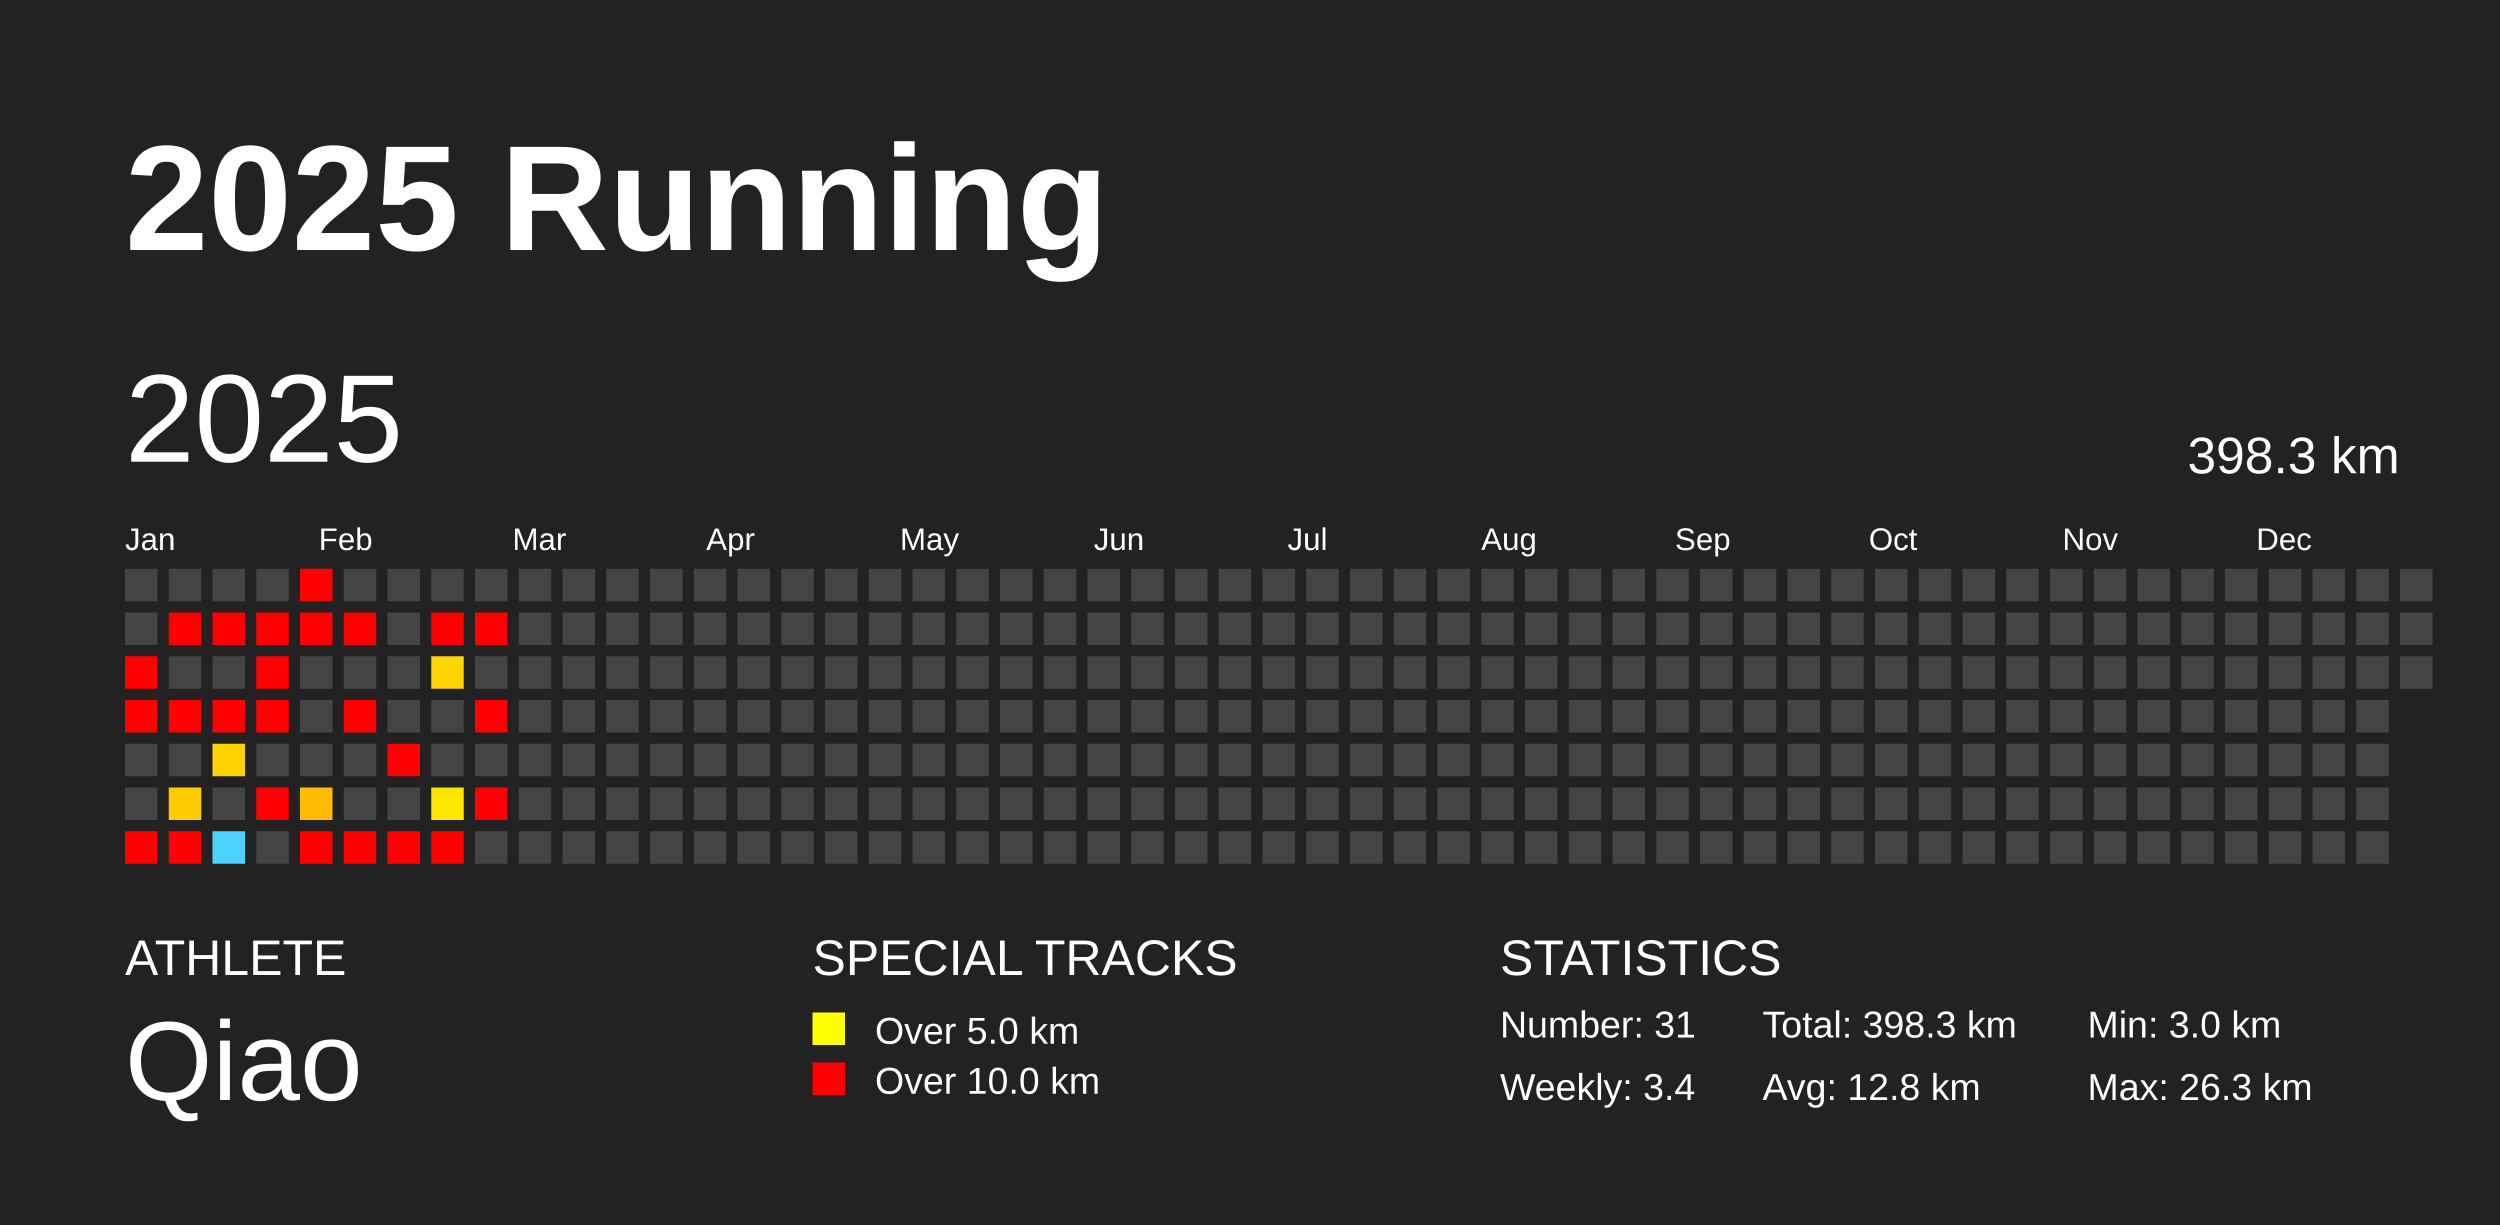
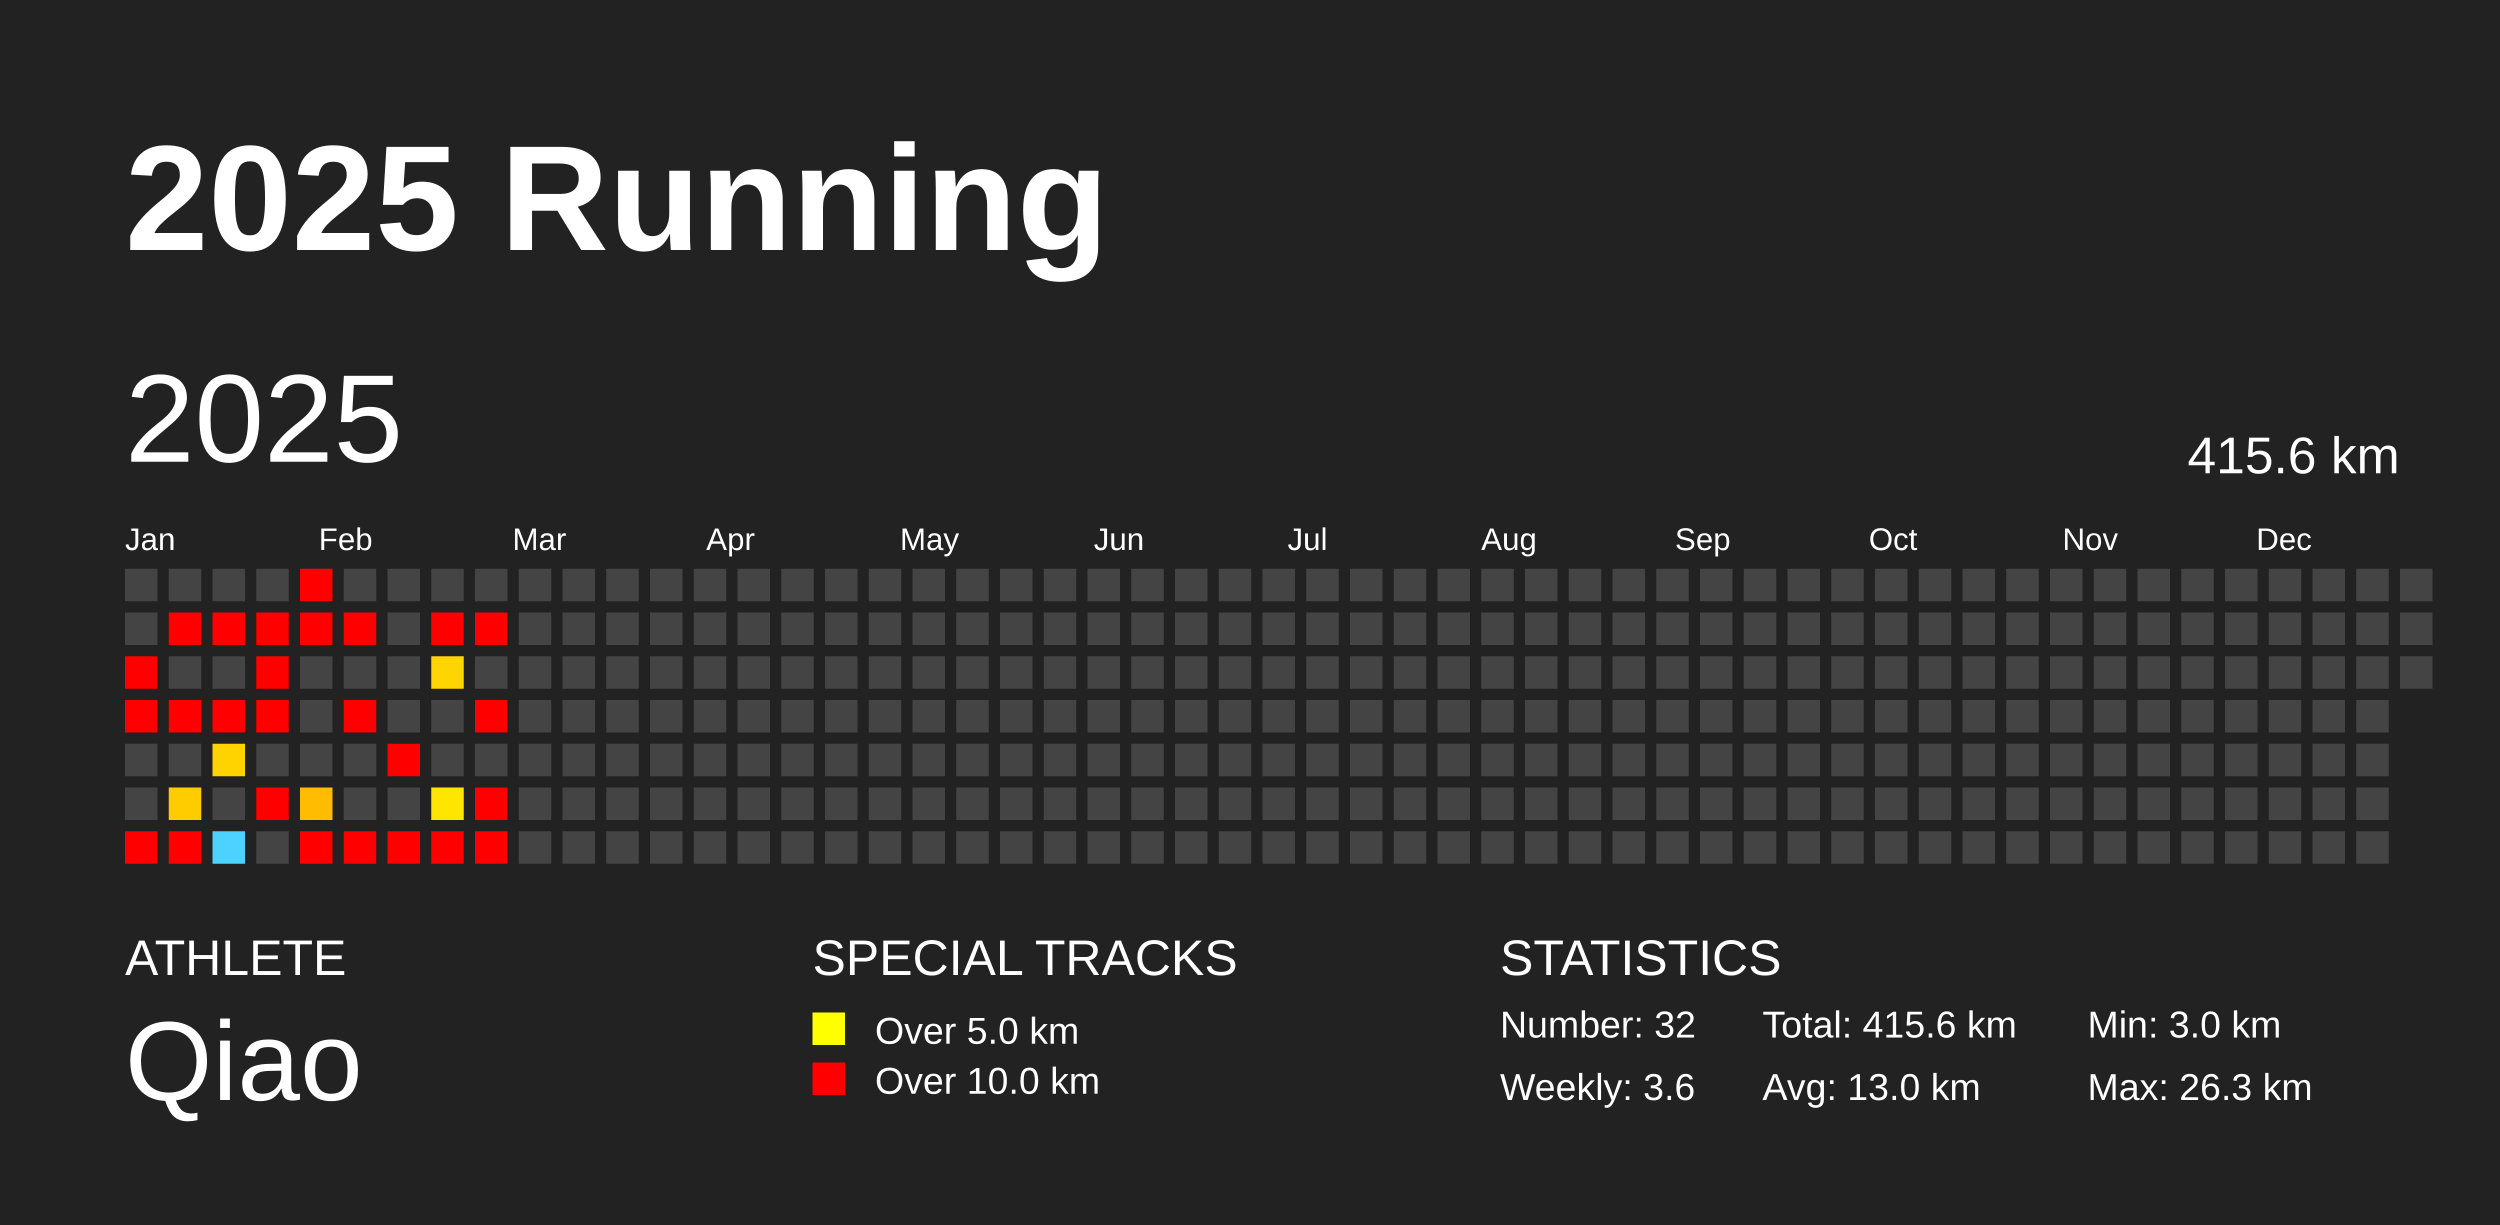
<svg xmlns="http://www.w3.org/2000/svg" baseProfile="full" height="98mm" version="1.1" viewBox="0,0,200,98" width="200mm">
  <defs />
  <rect fill="#222222" height="98" width="200" x="0" y="0" />
  <text fill="#FFFFFF" style="font-size:12px; font-family:Arial; font-weight:bold;" x="10" y="20">2025 Running</text>
  <text fill="#FFFFFF" style="font-size:4px; font-family:Arial" x="10" y="78">ATHLETE</text>
  <text fill="#FFFFFF" style="font-size:9px; font-family:Arial" x="10" y="88">Qiao</text>
  <text fill="#FFFFFF" style="font-size:4px; font-family:Arial" x="65" y="78">SPECIAL TRACKS</text>
  <rect fill="yellow" height="2.6" width="2.6" x="65" y="81" />
  <text fill="#FFFFFF" style="font-size:3px; font-family:Arial" x="70" y="83.5">Over 5.0 km</text>
  <rect fill="red" height="2.6" width="2.6" x="65" y="85" />
  <text fill="#FFFFFF" style="font-size:3px; font-family:Arial" x="70" y="87.5">Over 10.0 km</text>
  <text fill="#FFFFFF" style="font-size:4px; font-family:Arial" x="120" y="78">STATISTICS</text>
-   <text fill="#FFFFFF" style="font-size:3px; font-family:Arial" x="120" y="83">Number: 31</text>
-   <text fill="#FFFFFF" style="font-size:3px; font-family:Arial" x="120" y="88">Weekly: 3.4</text>
-   <text fill="#FFFFFF" style="font-size:3px; font-family:Arial" x="141" y="83">Total: 398.3 km</text>
-   <text fill="#FFFFFF" style="font-size:3px; font-family:Arial" x="141" y="88">Avg: 12.8 km</text>
+   <text fill="#FFFFFF" style="font-size:3px; font-family:Arial" x="120" y="83">Number: 32</text>
+   <text fill="#FFFFFF" style="font-size:3px; font-family:Arial" x="120" y="88">Weekly: 3.6</text>
+   <text fill="#FFFFFF" style="font-size:3px; font-family:Arial" x="141" y="83">Total: 415.6 km</text>
+   <text fill="#FFFFFF" style="font-size:3px; font-family:Arial" x="141" y="88">Avg: 13.0 km</text>
  <text fill="#FFFFFF" style="font-size:3px; font-family:Arial" x="167" y="83">Min: 3.0 km</text>
  <text fill="#FFFFFF" style="font-size:3px; font-family:Arial" x="167" y="88">Max: 26.3 km</text>
  <text dominant-baseline="hanging" fill="#FFFFFF" style="font-size:10.0px; font-family:Arial;" x="10" y="30">2025</text>
-   <text dominant-baseline="hanging" fill="#FFFFFF" style="font-size:4.125px; font-family:Arial;" x="175" y="35">398.3 km</text>
+   <text dominant-baseline="hanging" fill="#FFFFFF" style="font-size:4.125px; font-family:Arial;" x="175" y="35">415.6 km</text>
  <text fill="#FFFFFF" style="font-size:2.5px; font-family:Arial" x="10.0" y="44">Jan</text>
  <text fill="#FFFFFF" style="font-size:2.5px; font-family:Arial" x="25.5" y="44">Feb</text>
  <text fill="#FFFFFF" style="font-size:2.5px; font-family:Arial" x="41.0" y="44">Mar</text>
  <text fill="#FFFFFF" style="font-size:2.5px; font-family:Arial" x="56.5" y="44">Apr</text>
  <text fill="#FFFFFF" style="font-size:2.5px; font-family:Arial" x="72.0" y="44">May</text>
  <text fill="#FFFFFF" style="font-size:2.5px; font-family:Arial" x="87.5" y="44">Jun</text>
  <text fill="#FFFFFF" style="font-size:2.5px; font-family:Arial" x="103.0" y="44">Jul</text>
  <text fill="#FFFFFF" style="font-size:2.5px; font-family:Arial" x="118.5" y="44">Aug</text>
  <text fill="#FFFFFF" style="font-size:2.5px; font-family:Arial" x="134.0" y="44">Sep</text>
  <text fill="#FFFFFF" style="font-size:2.5px; font-family:Arial" x="149.5" y="44">Oct</text>
  <text fill="#FFFFFF" style="font-size:2.5px; font-family:Arial" x="165.0" y="44">Nov</text>
  <text fill="#FFFFFF" style="font-size:2.5px; font-family:Arial" x="180.5" y="44">Dec</text>
  <rect fill="#444444" height="2.6" width="2.6" x="10.0" y="45.5" />
  <rect fill="#444444" height="2.6" width="2.6" x="10.0" y="49.0" />
  <rect fill="red" height="2.6" width="2.6" x="10.0" y="52.5" />
  <rect fill="red" height="2.6" width="2.6" x="10.0" y="56.0" />
  <rect fill="#444444" height="2.6" width="2.6" x="10.0" y="59.5" />
  <rect fill="#444444" height="2.6" width="2.6" x="10.0" y="63.0" />
  <rect fill="red" height="2.6" width="2.6" x="10.0" y="66.5" />
  <rect fill="#444444" height="2.6" width="2.6" x="13.5" y="45.5" />
  <rect fill="red" height="2.6" width="2.6" x="13.5" y="49.0" />
  <rect fill="#444444" height="2.6" width="2.6" x="13.5" y="52.5" />
  <rect fill="red" height="2.6" width="2.6" x="13.5" y="56.0" />
  <rect fill="#444444" height="2.6" width="2.6" x="13.5" y="59.5" />
  <rect fill="#ffcc00" height="2.6" width="2.6" x="13.5" y="63.0" />
  <rect fill="red" height="2.6" width="2.6" x="13.5" y="66.5" />
  <rect fill="#444444" height="2.6" width="2.6" x="17.0" y="45.5" />
  <rect fill="red" height="2.6" width="2.6" x="17.0" y="49.0" />
  <rect fill="#444444" height="2.6" width="2.6" x="17.0" y="52.5" />
  <rect fill="red" height="2.6" width="2.6" x="17.0" y="56.0" />
  <rect fill="#ffd300" height="2.6" width="2.6" x="17.0" y="59.5" />
  <rect fill="#444444" height="2.6" width="2.6" x="17.0" y="63.0" />
  <rect fill="#4dd2ff" height="2.6" width="2.6" x="17.0" y="66.5" />
  <rect fill="#444444" height="2.6" width="2.6" x="20.5" y="45.5" />
  <rect fill="red" height="2.6" width="2.6" x="20.5" y="49.0" />
  <rect fill="red" height="2.6" width="2.6" x="20.5" y="52.5" />
  <rect fill="red" height="2.6" width="2.6" x="20.5" y="56.0" />
  <rect fill="#444444" height="2.6" width="2.6" x="20.5" y="59.5" />
  <rect fill="red" height="2.6" width="2.6" x="20.5" y="63.0" />
  <rect fill="#444444" height="2.6" width="2.6" x="20.5" y="66.5" />
  <rect fill="red" height="2.6" width="2.6" x="24.0" y="45.5" />
  <rect fill="red" height="2.6" width="2.6" x="24.0" y="49.0" />
  <rect fill="#444444" height="2.6" width="2.6" x="24.0" y="52.5" />
  <rect fill="#444444" height="2.6" width="2.6" x="24.0" y="56.0" />
  <rect fill="#444444" height="2.6" width="2.6" x="24.0" y="59.5" />
  <rect fill="#ffbc00" height="2.6" width="2.6" x="24.0" y="63.0" />
  <rect fill="red" height="2.6" width="2.6" x="24.0" y="66.5" />
  <rect fill="#444444" height="2.6" width="2.6" x="27.5" y="45.5" />
  <rect fill="red" height="2.6" width="2.6" x="27.5" y="49.0" />
  <rect fill="#444444" height="2.6" width="2.6" x="27.5" y="52.5" />
  <rect fill="red" height="2.6" width="2.6" x="27.5" y="56.0" />
  <rect fill="#444444" height="2.6" width="2.6" x="27.5" y="59.5" />
  <rect fill="#444444" height="2.6" width="2.6" x="27.5" y="63.0" />
  <rect fill="red" height="2.6" width="2.6" x="27.5" y="66.5" />
  <rect fill="#444444" height="2.6" width="2.6" x="31.0" y="45.5" />
  <rect fill="#444444" height="2.6" width="2.6" x="31.0" y="49.0" />
  <rect fill="#444444" height="2.6" width="2.6" x="31.0" y="52.5" />
  <rect fill="#444444" height="2.6" width="2.6" x="31.0" y="56.0" />
  <rect fill="red" height="2.6" width="2.6" x="31.0" y="59.5" />
  <rect fill="#444444" height="2.6" width="2.6" x="31.0" y="63.0" />
  <rect fill="red" height="2.6" width="2.6" x="31.0" y="66.5" />
  <rect fill="#444444" height="2.6" width="2.6" x="34.5" y="45.5" />
  <rect fill="red" height="2.6" width="2.6" x="34.5" y="49.0" />
  <rect fill="#ffd500" height="2.6" width="2.6" x="34.5" y="52.5" />
  <rect fill="#444444" height="2.6" width="2.6" x="34.5" y="56.0" />
  <rect fill="#444444" height="2.6" width="2.6" x="34.5" y="59.5" />
  <rect fill="#ffe600" height="2.6" width="2.6" x="34.5" y="63.0" />
  <rect fill="red" height="2.6" width="2.6" x="34.5" y="66.5" />
  <rect fill="#444444" height="2.6" width="2.6" x="38.0" y="45.5" />
  <rect fill="red" height="2.6" width="2.6" x="38.0" y="49.0" />
  <rect fill="#444444" height="2.6" width="2.6" x="38.0" y="52.5" />
  <rect fill="red" height="2.6" width="2.6" x="38.0" y="56.0" />
  <rect fill="#444444" height="2.6" width="2.6" x="38.0" y="59.5" />
  <rect fill="red" height="2.6" width="2.6" x="38.0" y="63.0" />
-   <rect fill="#444444" height="2.6" width="2.6" x="38.0" y="66.5" />
+   <rect fill="red" height="2.6" width="2.6" x="38.0" y="66.5" />
  <rect fill="#444444" height="2.6" width="2.6" x="41.5" y="45.5" />
  <rect fill="#444444" height="2.6" width="2.6" x="41.5" y="49.0" />
  <rect fill="#444444" height="2.6" width="2.6" x="41.5" y="52.5" />
  <rect fill="#444444" height="2.6" width="2.6" x="41.5" y="56.0" />
  <rect fill="#444444" height="2.6" width="2.6" x="41.5" y="59.5" />
  <rect fill="#444444" height="2.6" width="2.6" x="41.5" y="63.0" />
  <rect fill="#444444" height="2.6" width="2.6" x="41.5" y="66.5" />
  <rect fill="#444444" height="2.6" width="2.6" x="45.0" y="45.5" />
  <rect fill="#444444" height="2.6" width="2.6" x="45.0" y="49.0" />
  <rect fill="#444444" height="2.6" width="2.6" x="45.0" y="52.5" />
  <rect fill="#444444" height="2.6" width="2.6" x="45.0" y="56.0" />
  <rect fill="#444444" height="2.6" width="2.6" x="45.0" y="59.5" />
  <rect fill="#444444" height="2.6" width="2.6" x="45.0" y="63.0" />
  <rect fill="#444444" height="2.6" width="2.6" x="45.0" y="66.5" />
  <rect fill="#444444" height="2.6" width="2.6" x="48.5" y="45.5" />
  <rect fill="#444444" height="2.6" width="2.6" x="48.5" y="49.0" />
  <rect fill="#444444" height="2.6" width="2.6" x="48.5" y="52.5" />
  <rect fill="#444444" height="2.6" width="2.6" x="48.5" y="56.0" />
  <rect fill="#444444" height="2.6" width="2.6" x="48.5" y="59.5" />
  <rect fill="#444444" height="2.6" width="2.6" x="48.5" y="63.0" />
  <rect fill="#444444" height="2.6" width="2.6" x="48.5" y="66.5" />
  <rect fill="#444444" height="2.6" width="2.6" x="52.0" y="45.5" />
  <rect fill="#444444" height="2.6" width="2.6" x="52.0" y="49.0" />
  <rect fill="#444444" height="2.6" width="2.6" x="52.0" y="52.5" />
  <rect fill="#444444" height="2.6" width="2.6" x="52.0" y="56.0" />
  <rect fill="#444444" height="2.6" width="2.6" x="52.0" y="59.5" />
  <rect fill="#444444" height="2.6" width="2.6" x="52.0" y="63.0" />
  <rect fill="#444444" height="2.6" width="2.6" x="52.0" y="66.5" />
  <rect fill="#444444" height="2.6" width="2.6" x="55.5" y="45.5" />
  <rect fill="#444444" height="2.6" width="2.6" x="55.5" y="49.0" />
  <rect fill="#444444" height="2.6" width="2.6" x="55.5" y="52.5" />
  <rect fill="#444444" height="2.6" width="2.6" x="55.5" y="56.0" />
  <rect fill="#444444" height="2.6" width="2.6" x="55.5" y="59.5" />
  <rect fill="#444444" height="2.6" width="2.6" x="55.5" y="63.0" />
  <rect fill="#444444" height="2.6" width="2.6" x="55.5" y="66.5" />
  <rect fill="#444444" height="2.6" width="2.6" x="59.0" y="45.5" />
  <rect fill="#444444" height="2.6" width="2.6" x="59.0" y="49.0" />
  <rect fill="#444444" height="2.6" width="2.6" x="59.0" y="52.5" />
  <rect fill="#444444" height="2.6" width="2.6" x="59.0" y="56.0" />
  <rect fill="#444444" height="2.6" width="2.6" x="59.0" y="59.5" />
  <rect fill="#444444" height="2.6" width="2.6" x="59.0" y="63.0" />
  <rect fill="#444444" height="2.6" width="2.6" x="59.0" y="66.5" />
  <rect fill="#444444" height="2.6" width="2.6" x="62.5" y="45.5" />
  <rect fill="#444444" height="2.6" width="2.6" x="62.5" y="49.0" />
  <rect fill="#444444" height="2.6" width="2.6" x="62.5" y="52.5" />
  <rect fill="#444444" height="2.6" width="2.6" x="62.5" y="56.0" />
  <rect fill="#444444" height="2.6" width="2.6" x="62.5" y="59.5" />
  <rect fill="#444444" height="2.6" width="2.6" x="62.5" y="63.0" />
  <rect fill="#444444" height="2.6" width="2.6" x="62.5" y="66.5" />
  <rect fill="#444444" height="2.6" width="2.6" x="66.0" y="45.5" />
  <rect fill="#444444" height="2.6" width="2.6" x="66.0" y="49.0" />
  <rect fill="#444444" height="2.6" width="2.6" x="66.0" y="52.5" />
  <rect fill="#444444" height="2.6" width="2.6" x="66.0" y="56.0" />
  <rect fill="#444444" height="2.6" width="2.6" x="66.0" y="59.5" />
  <rect fill="#444444" height="2.6" width="2.6" x="66.0" y="63.0" />
  <rect fill="#444444" height="2.6" width="2.6" x="66.0" y="66.5" />
  <rect fill="#444444" height="2.6" width="2.6" x="69.5" y="45.5" />
  <rect fill="#444444" height="2.6" width="2.6" x="69.5" y="49.0" />
  <rect fill="#444444" height="2.6" width="2.6" x="69.5" y="52.5" />
  <rect fill="#444444" height="2.6" width="2.6" x="69.5" y="56.0" />
  <rect fill="#444444" height="2.6" width="2.6" x="69.5" y="59.5" />
  <rect fill="#444444" height="2.6" width="2.6" x="69.5" y="63.0" />
  <rect fill="#444444" height="2.6" width="2.6" x="69.5" y="66.5" />
  <rect fill="#444444" height="2.6" width="2.6" x="73.0" y="45.5" />
  <rect fill="#444444" height="2.6" width="2.6" x="73.0" y="49.0" />
  <rect fill="#444444" height="2.6" width="2.6" x="73.0" y="52.5" />
  <rect fill="#444444" height="2.6" width="2.6" x="73.0" y="56.0" />
  <rect fill="#444444" height="2.6" width="2.6" x="73.0" y="59.5" />
  <rect fill="#444444" height="2.6" width="2.6" x="73.0" y="63.0" />
  <rect fill="#444444" height="2.6" width="2.6" x="73.0" y="66.5" />
  <rect fill="#444444" height="2.6" width="2.6" x="76.5" y="45.5" />
  <rect fill="#444444" height="2.6" width="2.6" x="76.5" y="49.0" />
  <rect fill="#444444" height="2.6" width="2.6" x="76.5" y="52.5" />
  <rect fill="#444444" height="2.6" width="2.6" x="76.5" y="56.0" />
  <rect fill="#444444" height="2.6" width="2.6" x="76.5" y="59.5" />
  <rect fill="#444444" height="2.6" width="2.6" x="76.5" y="63.0" />
  <rect fill="#444444" height="2.6" width="2.6" x="76.5" y="66.5" />
  <rect fill="#444444" height="2.6" width="2.6" x="80.0" y="45.5" />
  <rect fill="#444444" height="2.6" width="2.6" x="80.0" y="49.0" />
  <rect fill="#444444" height="2.6" width="2.6" x="80.0" y="52.5" />
  <rect fill="#444444" height="2.6" width="2.6" x="80.0" y="56.0" />
  <rect fill="#444444" height="2.6" width="2.6" x="80.0" y="59.5" />
  <rect fill="#444444" height="2.6" width="2.6" x="80.0" y="63.0" />
  <rect fill="#444444" height="2.6" width="2.6" x="80.0" y="66.5" />
  <rect fill="#444444" height="2.6" width="2.6" x="83.5" y="45.5" />
  <rect fill="#444444" height="2.6" width="2.6" x="83.5" y="49.0" />
  <rect fill="#444444" height="2.6" width="2.6" x="83.5" y="52.5" />
  <rect fill="#444444" height="2.6" width="2.6" x="83.5" y="56.0" />
  <rect fill="#444444" height="2.6" width="2.6" x="83.5" y="59.5" />
  <rect fill="#444444" height="2.6" width="2.6" x="83.5" y="63.0" />
  <rect fill="#444444" height="2.6" width="2.6" x="83.5" y="66.5" />
  <rect fill="#444444" height="2.6" width="2.6" x="87.0" y="45.5" />
  <rect fill="#444444" height="2.6" width="2.6" x="87.0" y="49.0" />
  <rect fill="#444444" height="2.6" width="2.6" x="87.0" y="52.5" />
  <rect fill="#444444" height="2.6" width="2.6" x="87.0" y="56.0" />
  <rect fill="#444444" height="2.6" width="2.6" x="87.0" y="59.5" />
  <rect fill="#444444" height="2.6" width="2.6" x="87.0" y="63.0" />
  <rect fill="#444444" height="2.6" width="2.6" x="87.0" y="66.5" />
  <rect fill="#444444" height="2.6" width="2.6" x="90.5" y="45.5" />
  <rect fill="#444444" height="2.6" width="2.6" x="90.5" y="49.0" />
  <rect fill="#444444" height="2.6" width="2.6" x="90.5" y="52.5" />
  <rect fill="#444444" height="2.6" width="2.6" x="90.5" y="56.0" />
  <rect fill="#444444" height="2.6" width="2.6" x="90.5" y="59.5" />
  <rect fill="#444444" height="2.6" width="2.6" x="90.5" y="63.0" />
  <rect fill="#444444" height="2.6" width="2.6" x="90.5" y="66.5" />
  <rect fill="#444444" height="2.6" width="2.6" x="94.0" y="45.5" />
  <rect fill="#444444" height="2.6" width="2.6" x="94.0" y="49.0" />
  <rect fill="#444444" height="2.6" width="2.6" x="94.0" y="52.5" />
  <rect fill="#444444" height="2.6" width="2.6" x="94.0" y="56.0" />
  <rect fill="#444444" height="2.6" width="2.6" x="94.0" y="59.5" />
  <rect fill="#444444" height="2.6" width="2.6" x="94.0" y="63.0" />
  <rect fill="#444444" height="2.6" width="2.6" x="94.0" y="66.5" />
  <rect fill="#444444" height="2.6" width="2.6" x="97.5" y="45.5" />
  <rect fill="#444444" height="2.6" width="2.6" x="97.5" y="49.0" />
  <rect fill="#444444" height="2.6" width="2.6" x="97.5" y="52.5" />
  <rect fill="#444444" height="2.6" width="2.6" x="97.5" y="56.0" />
  <rect fill="#444444" height="2.6" width="2.6" x="97.5" y="59.5" />
  <rect fill="#444444" height="2.6" width="2.6" x="97.5" y="63.0" />
  <rect fill="#444444" height="2.6" width="2.6" x="97.5" y="66.5" />
  <rect fill="#444444" height="2.6" width="2.6" x="101.0" y="45.5" />
  <rect fill="#444444" height="2.6" width="2.6" x="101.0" y="49.0" />
  <rect fill="#444444" height="2.6" width="2.6" x="101.0" y="52.5" />
  <rect fill="#444444" height="2.6" width="2.6" x="101.0" y="56.0" />
  <rect fill="#444444" height="2.6" width="2.6" x="101.0" y="59.5" />
  <rect fill="#444444" height="2.6" width="2.6" x="101.0" y="63.0" />
  <rect fill="#444444" height="2.6" width="2.6" x="101.0" y="66.5" />
  <rect fill="#444444" height="2.6" width="2.6" x="104.5" y="45.5" />
  <rect fill="#444444" height="2.6" width="2.6" x="104.5" y="49.0" />
  <rect fill="#444444" height="2.6" width="2.6" x="104.5" y="52.5" />
  <rect fill="#444444" height="2.6" width="2.6" x="104.5" y="56.0" />
  <rect fill="#444444" height="2.6" width="2.6" x="104.5" y="59.5" />
  <rect fill="#444444" height="2.6" width="2.6" x="104.5" y="63.0" />
  <rect fill="#444444" height="2.6" width="2.6" x="104.5" y="66.5" />
  <rect fill="#444444" height="2.6" width="2.6" x="108.0" y="45.5" />
  <rect fill="#444444" height="2.6" width="2.6" x="108.0" y="49.0" />
  <rect fill="#444444" height="2.6" width="2.6" x="108.0" y="52.5" />
  <rect fill="#444444" height="2.6" width="2.6" x="108.0" y="56.0" />
  <rect fill="#444444" height="2.6" width="2.6" x="108.0" y="59.5" />
  <rect fill="#444444" height="2.6" width="2.6" x="108.0" y="63.0" />
  <rect fill="#444444" height="2.6" width="2.6" x="108.0" y="66.5" />
  <rect fill="#444444" height="2.6" width="2.6" x="111.5" y="45.5" />
  <rect fill="#444444" height="2.6" width="2.6" x="111.5" y="49.0" />
  <rect fill="#444444" height="2.6" width="2.6" x="111.5" y="52.5" />
  <rect fill="#444444" height="2.6" width="2.6" x="111.5" y="56.0" />
  <rect fill="#444444" height="2.6" width="2.6" x="111.5" y="59.5" />
  <rect fill="#444444" height="2.6" width="2.6" x="111.5" y="63.0" />
  <rect fill="#444444" height="2.6" width="2.6" x="111.5" y="66.5" />
  <rect fill="#444444" height="2.6" width="2.6" x="115.0" y="45.5" />
  <rect fill="#444444" height="2.6" width="2.6" x="115.0" y="49.0" />
  <rect fill="#444444" height="2.6" width="2.6" x="115.0" y="52.5" />
  <rect fill="#444444" height="2.6" width="2.6" x="115.0" y="56.0" />
  <rect fill="#444444" height="2.6" width="2.6" x="115.0" y="59.5" />
  <rect fill="#444444" height="2.6" width="2.6" x="115.0" y="63.0" />
  <rect fill="#444444" height="2.6" width="2.6" x="115.0" y="66.5" />
  <rect fill="#444444" height="2.6" width="2.6" x="118.5" y="45.5" />
  <rect fill="#444444" height="2.6" width="2.6" x="118.5" y="49.0" />
  <rect fill="#444444" height="2.6" width="2.6" x="118.5" y="52.5" />
  <rect fill="#444444" height="2.6" width="2.6" x="118.5" y="56.0" />
  <rect fill="#444444" height="2.6" width="2.6" x="118.5" y="59.5" />
  <rect fill="#444444" height="2.6" width="2.6" x="118.5" y="63.0" />
  <rect fill="#444444" height="2.6" width="2.6" x="118.5" y="66.5" />
  <rect fill="#444444" height="2.6" width="2.6" x="122.0" y="45.5" />
  <rect fill="#444444" height="2.6" width="2.6" x="122.0" y="49.0" />
  <rect fill="#444444" height="2.6" width="2.6" x="122.0" y="52.5" />
  <rect fill="#444444" height="2.6" width="2.6" x="122.0" y="56.0" />
  <rect fill="#444444" height="2.6" width="2.6" x="122.0" y="59.5" />
  <rect fill="#444444" height="2.6" width="2.6" x="122.0" y="63.0" />
  <rect fill="#444444" height="2.6" width="2.6" x="122.0" y="66.5" />
  <rect fill="#444444" height="2.6" width="2.6" x="125.5" y="45.5" />
  <rect fill="#444444" height="2.6" width="2.6" x="125.5" y="49.0" />
  <rect fill="#444444" height="2.6" width="2.6" x="125.5" y="52.5" />
  <rect fill="#444444" height="2.6" width="2.6" x="125.5" y="56.0" />
  <rect fill="#444444" height="2.6" width="2.6" x="125.5" y="59.5" />
  <rect fill="#444444" height="2.6" width="2.6" x="125.5" y="63.0" />
  <rect fill="#444444" height="2.6" width="2.6" x="125.5" y="66.5" />
  <rect fill="#444444" height="2.6" width="2.6" x="129.0" y="45.5" />
  <rect fill="#444444" height="2.6" width="2.6" x="129.0" y="49.0" />
  <rect fill="#444444" height="2.6" width="2.6" x="129.0" y="52.5" />
  <rect fill="#444444" height="2.6" width="2.6" x="129.0" y="56.0" />
  <rect fill="#444444" height="2.6" width="2.6" x="129.0" y="59.5" />
  <rect fill="#444444" height="2.6" width="2.6" x="129.0" y="63.0" />
  <rect fill="#444444" height="2.6" width="2.6" x="129.0" y="66.5" />
  <rect fill="#444444" height="2.6" width="2.6" x="132.5" y="45.5" />
  <rect fill="#444444" height="2.6" width="2.6" x="132.5" y="49.0" />
  <rect fill="#444444" height="2.6" width="2.6" x="132.5" y="52.5" />
  <rect fill="#444444" height="2.6" width="2.6" x="132.5" y="56.0" />
  <rect fill="#444444" height="2.6" width="2.6" x="132.5" y="59.5" />
  <rect fill="#444444" height="2.6" width="2.6" x="132.5" y="63.0" />
  <rect fill="#444444" height="2.6" width="2.6" x="132.5" y="66.5" />
  <rect fill="#444444" height="2.6" width="2.6" x="136.0" y="45.5" />
  <rect fill="#444444" height="2.6" width="2.6" x="136.0" y="49.0" />
  <rect fill="#444444" height="2.6" width="2.6" x="136.0" y="52.5" />
  <rect fill="#444444" height="2.6" width="2.6" x="136.0" y="56.0" />
  <rect fill="#444444" height="2.6" width="2.6" x="136.0" y="59.5" />
  <rect fill="#444444" height="2.6" width="2.6" x="136.0" y="63.0" />
  <rect fill="#444444" height="2.6" width="2.6" x="136.0" y="66.5" />
  <rect fill="#444444" height="2.6" width="2.6" x="139.5" y="45.5" />
  <rect fill="#444444" height="2.6" width="2.6" x="139.5" y="49.0" />
  <rect fill="#444444" height="2.6" width="2.6" x="139.5" y="52.5" />
  <rect fill="#444444" height="2.6" width="2.6" x="139.5" y="56.0" />
  <rect fill="#444444" height="2.6" width="2.6" x="139.5" y="59.5" />
  <rect fill="#444444" height="2.6" width="2.6" x="139.5" y="63.0" />
  <rect fill="#444444" height="2.6" width="2.6" x="139.5" y="66.5" />
  <rect fill="#444444" height="2.6" width="2.6" x="143.0" y="45.5" />
  <rect fill="#444444" height="2.6" width="2.6" x="143.0" y="49.0" />
  <rect fill="#444444" height="2.6" width="2.6" x="143.0" y="52.5" />
  <rect fill="#444444" height="2.6" width="2.6" x="143.0" y="56.0" />
  <rect fill="#444444" height="2.6" width="2.6" x="143.0" y="59.5" />
  <rect fill="#444444" height="2.6" width="2.6" x="143.0" y="63.0" />
  <rect fill="#444444" height="2.6" width="2.6" x="143.0" y="66.5" />
  <rect fill="#444444" height="2.6" width="2.6" x="146.5" y="45.5" />
  <rect fill="#444444" height="2.6" width="2.6" x="146.5" y="49.0" />
  <rect fill="#444444" height="2.6" width="2.6" x="146.5" y="52.5" />
  <rect fill="#444444" height="2.6" width="2.6" x="146.5" y="56.0" />
  <rect fill="#444444" height="2.6" width="2.6" x="146.5" y="59.5" />
  <rect fill="#444444" height="2.6" width="2.6" x="146.5" y="63.0" />
  <rect fill="#444444" height="2.6" width="2.6" x="146.5" y="66.5" />
  <rect fill="#444444" height="2.6" width="2.6" x="150.0" y="45.5" />
  <rect fill="#444444" height="2.6" width="2.6" x="150.0" y="49.0" />
  <rect fill="#444444" height="2.6" width="2.6" x="150.0" y="52.5" />
  <rect fill="#444444" height="2.6" width="2.6" x="150.0" y="56.0" />
  <rect fill="#444444" height="2.6" width="2.6" x="150.0" y="59.5" />
  <rect fill="#444444" height="2.6" width="2.6" x="150.0" y="63.0" />
  <rect fill="#444444" height="2.6" width="2.6" x="150.0" y="66.5" />
  <rect fill="#444444" height="2.6" width="2.6" x="153.5" y="45.5" />
  <rect fill="#444444" height="2.6" width="2.6" x="153.5" y="49.0" />
  <rect fill="#444444" height="2.6" width="2.6" x="153.5" y="52.5" />
  <rect fill="#444444" height="2.6" width="2.6" x="153.5" y="56.0" />
  <rect fill="#444444" height="2.6" width="2.6" x="153.5" y="59.5" />
  <rect fill="#444444" height="2.6" width="2.6" x="153.5" y="63.0" />
  <rect fill="#444444" height="2.6" width="2.6" x="153.5" y="66.5" />
  <rect fill="#444444" height="2.6" width="2.6" x="157.0" y="45.5" />
  <rect fill="#444444" height="2.6" width="2.6" x="157.0" y="49.0" />
  <rect fill="#444444" height="2.6" width="2.6" x="157.0" y="52.5" />
  <rect fill="#444444" height="2.6" width="2.6" x="157.0" y="56.0" />
  <rect fill="#444444" height="2.6" width="2.6" x="157.0" y="59.5" />
  <rect fill="#444444" height="2.6" width="2.6" x="157.0" y="63.0" />
  <rect fill="#444444" height="2.6" width="2.6" x="157.0" y="66.5" />
  <rect fill="#444444" height="2.6" width="2.6" x="160.5" y="45.5" />
  <rect fill="#444444" height="2.6" width="2.6" x="160.5" y="49.0" />
  <rect fill="#444444" height="2.6" width="2.6" x="160.5" y="52.5" />
  <rect fill="#444444" height="2.6" width="2.6" x="160.5" y="56.0" />
  <rect fill="#444444" height="2.6" width="2.6" x="160.5" y="59.5" />
  <rect fill="#444444" height="2.6" width="2.6" x="160.5" y="63.0" />
  <rect fill="#444444" height="2.6" width="2.6" x="160.5" y="66.5" />
  <rect fill="#444444" height="2.6" width="2.6" x="164.0" y="45.5" />
  <rect fill="#444444" height="2.6" width="2.6" x="164.0" y="49.0" />
  <rect fill="#444444" height="2.6" width="2.6" x="164.0" y="52.5" />
  <rect fill="#444444" height="2.6" width="2.6" x="164.0" y="56.0" />
  <rect fill="#444444" height="2.6" width="2.6" x="164.0" y="59.5" />
  <rect fill="#444444" height="2.6" width="2.6" x="164.0" y="63.0" />
  <rect fill="#444444" height="2.6" width="2.6" x="164.0" y="66.5" />
  <rect fill="#444444" height="2.6" width="2.6" x="167.5" y="45.5" />
  <rect fill="#444444" height="2.6" width="2.6" x="167.5" y="49.0" />
  <rect fill="#444444" height="2.6" width="2.6" x="167.5" y="52.5" />
  <rect fill="#444444" height="2.6" width="2.6" x="167.5" y="56.0" />
  <rect fill="#444444" height="2.6" width="2.6" x="167.5" y="59.5" />
  <rect fill="#444444" height="2.6" width="2.6" x="167.5" y="63.0" />
  <rect fill="#444444" height="2.6" width="2.6" x="167.5" y="66.5" />
  <rect fill="#444444" height="2.6" width="2.6" x="171.0" y="45.5" />
  <rect fill="#444444" height="2.6" width="2.6" x="171.0" y="49.0" />
  <rect fill="#444444" height="2.6" width="2.6" x="171.0" y="52.5" />
  <rect fill="#444444" height="2.6" width="2.6" x="171.0" y="56.0" />
  <rect fill="#444444" height="2.6" width="2.6" x="171.0" y="59.5" />
  <rect fill="#444444" height="2.6" width="2.6" x="171.0" y="63.0" />
  <rect fill="#444444" height="2.6" width="2.6" x="171.0" y="66.5" />
  <rect fill="#444444" height="2.6" width="2.6" x="174.5" y="45.5" />
  <rect fill="#444444" height="2.6" width="2.6" x="174.5" y="49.0" />
  <rect fill="#444444" height="2.6" width="2.6" x="174.5" y="52.5" />
  <rect fill="#444444" height="2.6" width="2.6" x="174.5" y="56.0" />
  <rect fill="#444444" height="2.6" width="2.6" x="174.5" y="59.5" />
  <rect fill="#444444" height="2.6" width="2.6" x="174.5" y="63.0" />
  <rect fill="#444444" height="2.6" width="2.6" x="174.5" y="66.5" />
  <rect fill="#444444" height="2.6" width="2.6" x="178.0" y="45.5" />
  <rect fill="#444444" height="2.6" width="2.6" x="178.0" y="49.0" />
  <rect fill="#444444" height="2.6" width="2.6" x="178.0" y="52.5" />
  <rect fill="#444444" height="2.6" width="2.6" x="178.0" y="56.0" />
  <rect fill="#444444" height="2.6" width="2.6" x="178.0" y="59.5" />
  <rect fill="#444444" height="2.6" width="2.6" x="178.0" y="63.0" />
  <rect fill="#444444" height="2.6" width="2.6" x="178.0" y="66.5" />
  <rect fill="#444444" height="2.6" width="2.6" x="181.5" y="45.5" />
  <rect fill="#444444" height="2.6" width="2.6" x="181.5" y="49.0" />
  <rect fill="#444444" height="2.6" width="2.6" x="181.5" y="52.5" />
  <rect fill="#444444" height="2.6" width="2.6" x="181.5" y="56.0" />
  <rect fill="#444444" height="2.6" width="2.6" x="181.5" y="59.5" />
  <rect fill="#444444" height="2.6" width="2.6" x="181.5" y="63.0" />
  <rect fill="#444444" height="2.6" width="2.6" x="181.5" y="66.5" />
  <rect fill="#444444" height="2.6" width="2.6" x="185.0" y="45.5" />
  <rect fill="#444444" height="2.6" width="2.6" x="185.0" y="49.0" />
  <rect fill="#444444" height="2.6" width="2.6" x="185.0" y="52.5" />
  <rect fill="#444444" height="2.6" width="2.6" x="185.0" y="56.0" />
  <rect fill="#444444" height="2.6" width="2.6" x="185.0" y="59.5" />
  <rect fill="#444444" height="2.6" width="2.6" x="185.0" y="63.0" />
  <rect fill="#444444" height="2.6" width="2.6" x="185.0" y="66.5" />
  <rect fill="#444444" height="2.6" width="2.6" x="188.5" y="45.5" />
  <rect fill="#444444" height="2.6" width="2.6" x="188.5" y="49.0" />
  <rect fill="#444444" height="2.6" width="2.6" x="188.5" y="52.5" />
  <rect fill="#444444" height="2.6" width="2.6" x="188.5" y="56.0" />
  <rect fill="#444444" height="2.6" width="2.6" x="188.5" y="59.5" />
  <rect fill="#444444" height="2.6" width="2.6" x="188.5" y="63.0" />
  <rect fill="#444444" height="2.6" width="2.6" x="188.5" y="66.5" />
  <rect fill="#444444" height="2.6" width="2.6" x="192.0" y="45.5" />
  <rect fill="#444444" height="2.6" width="2.6" x="192.0" y="49.0" />
  <rect fill="#444444" height="2.6" width="2.6" x="192.0" y="52.5" />
</svg>
